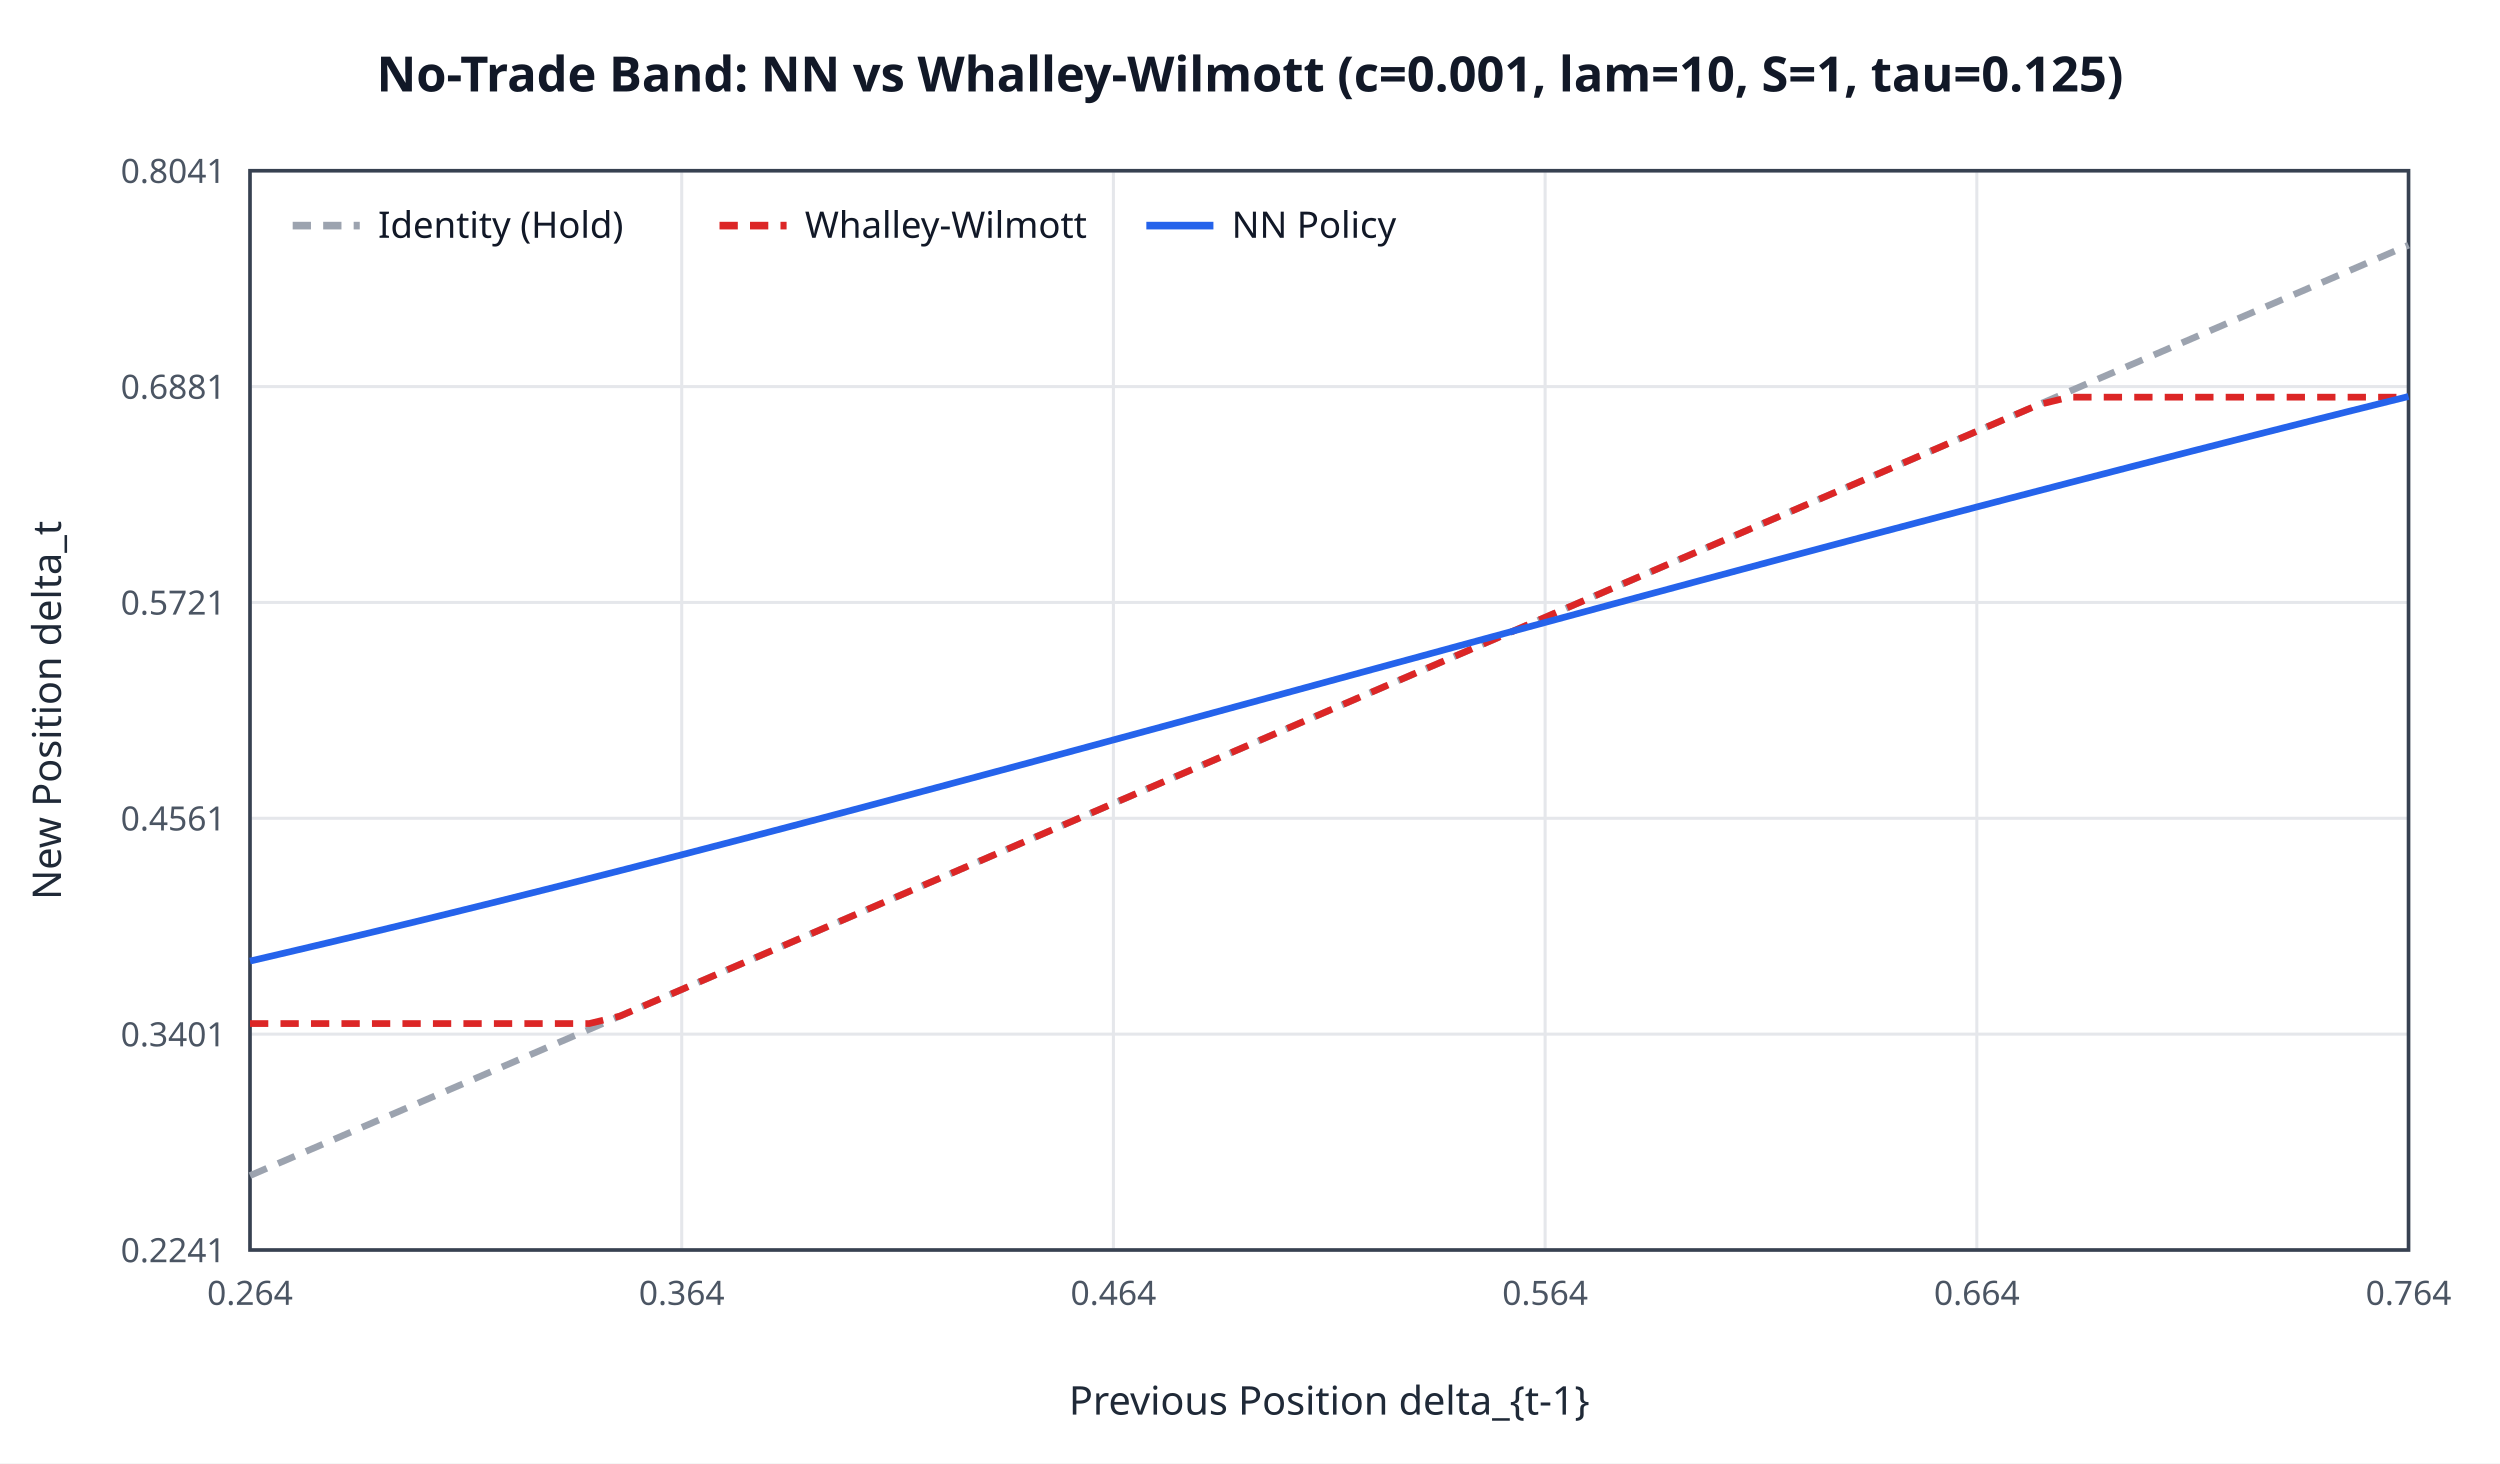
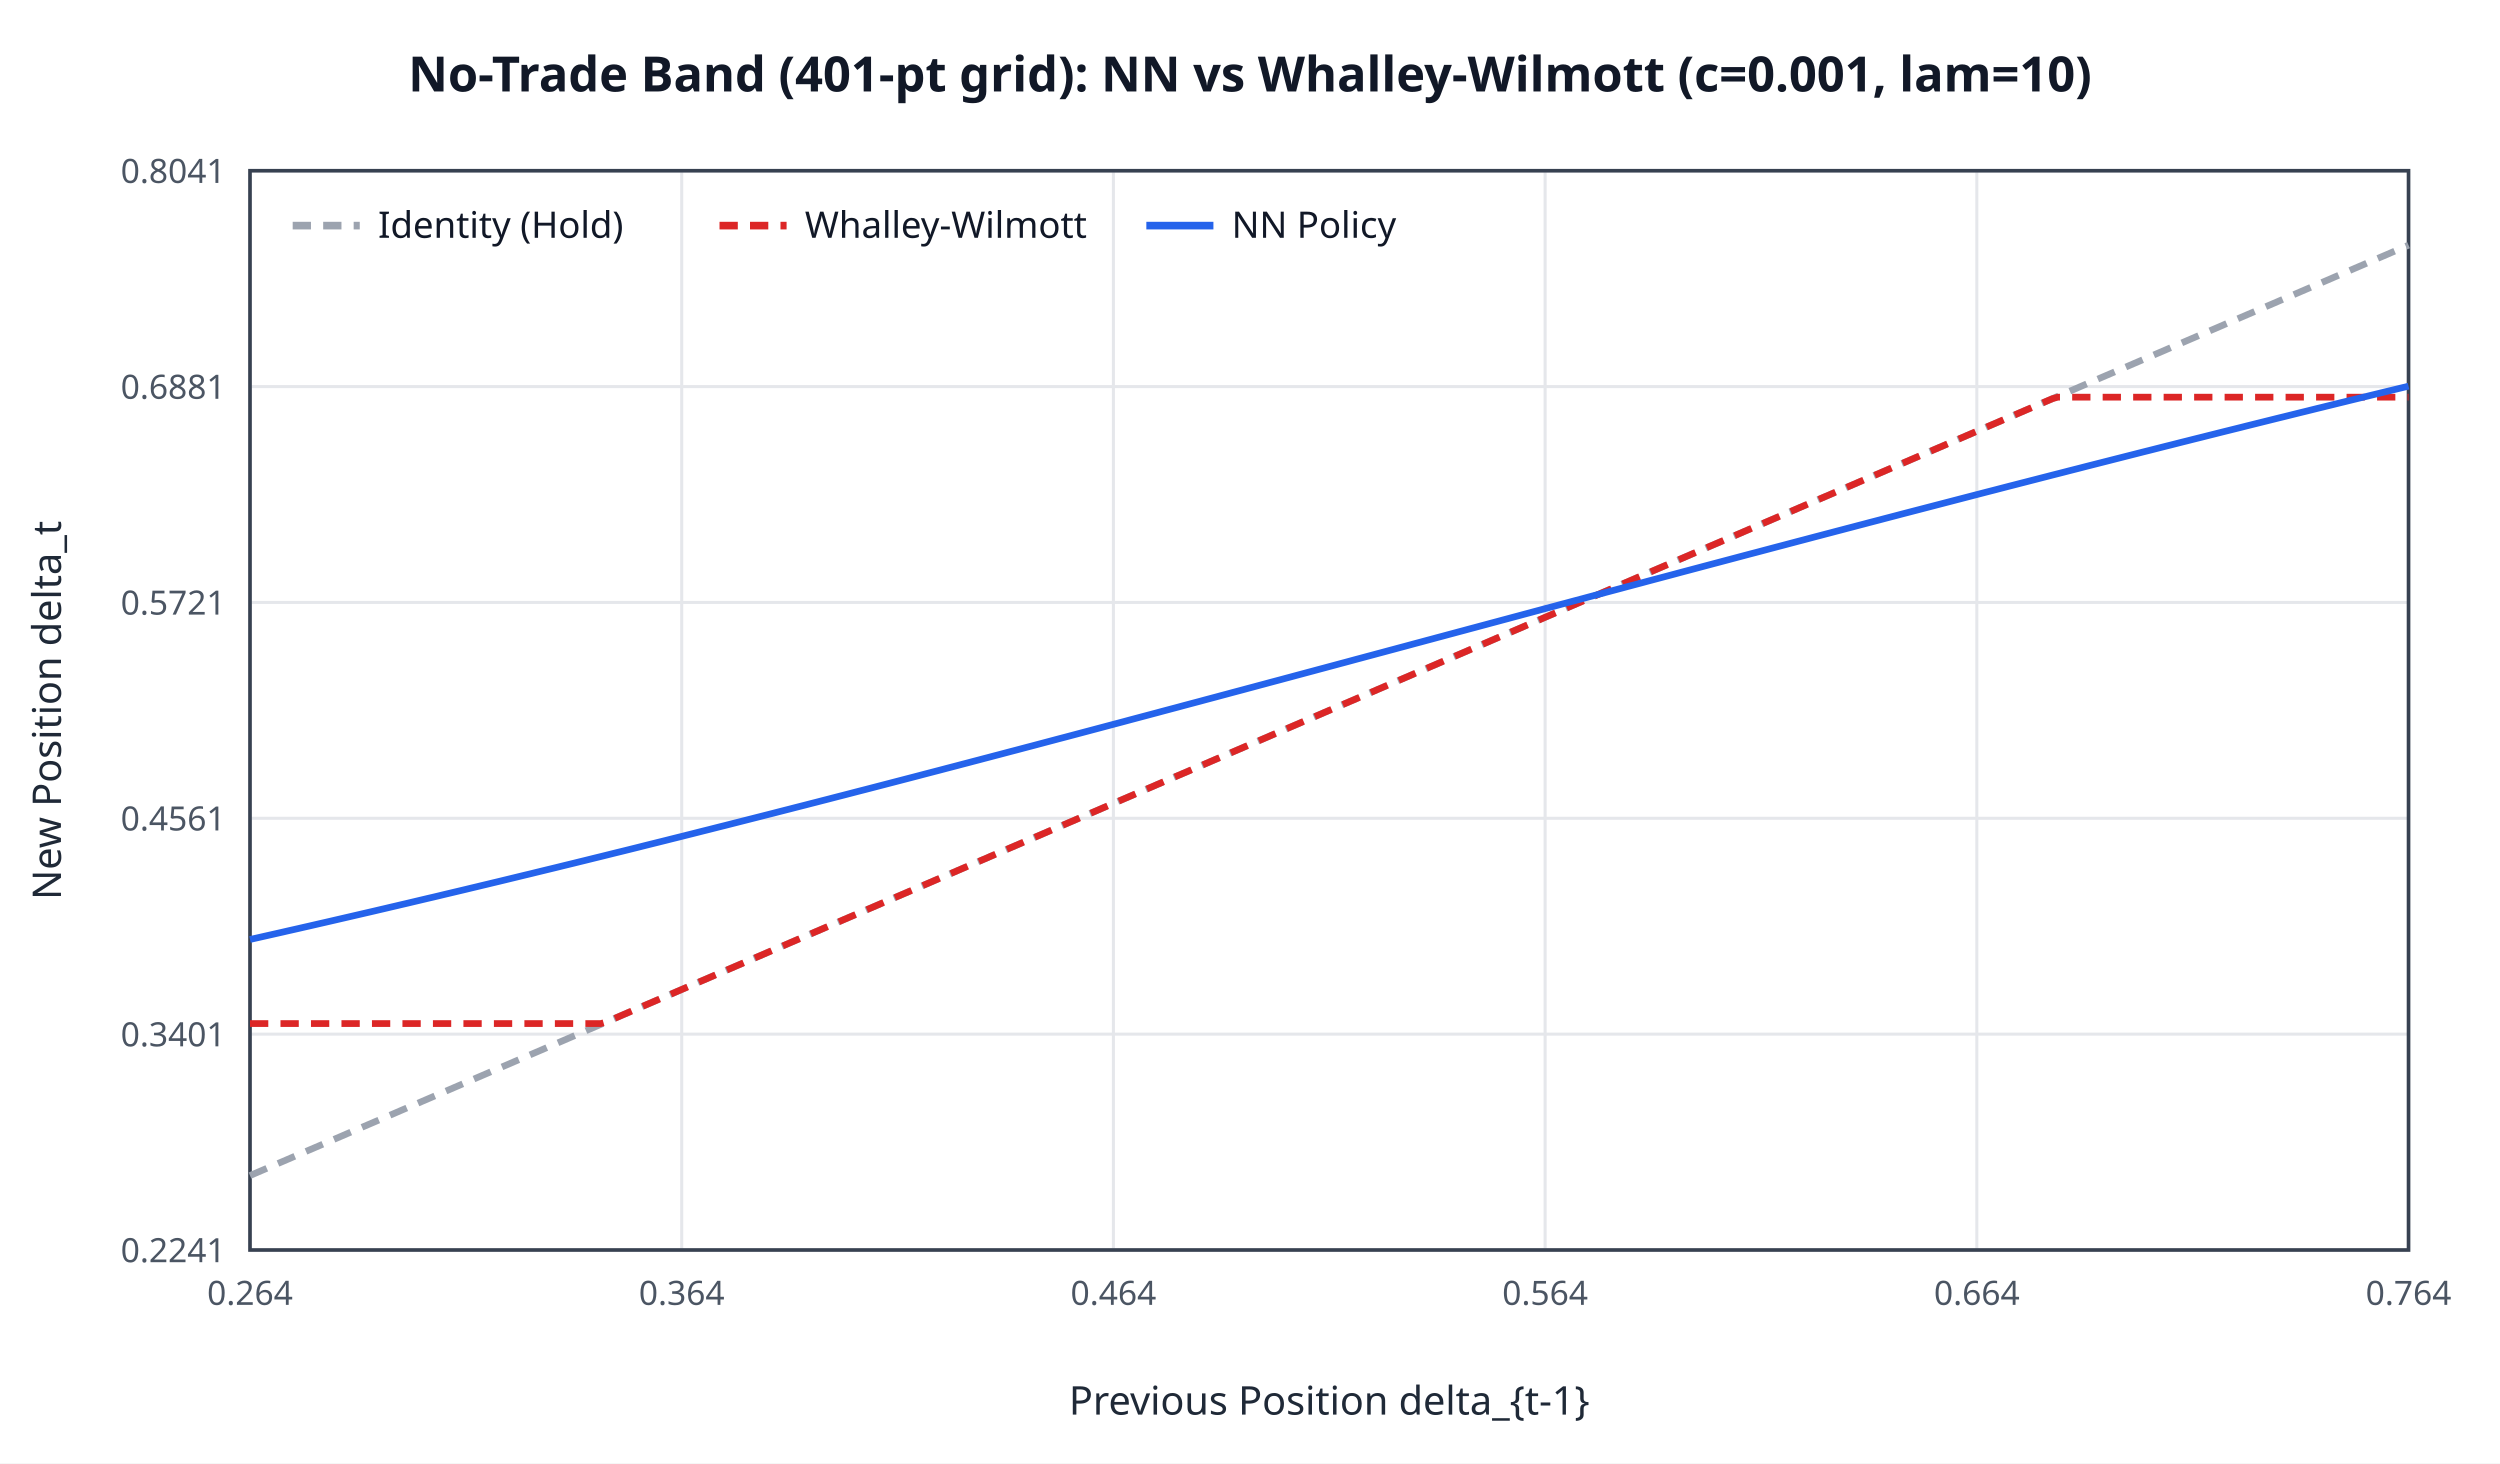
<svg xmlns="http://www.w3.org/2000/svg" width="820" height="480" viewBox="0 0 820 480">
  <rect width="820" height="480" fill="#ffffff" />
-   <text x="410" y="30" text-anchor="middle" font-family="sans-serif" font-size="16" font-weight="bold" fill="#111827">No-Trade Band: NN vs Whalley-Wilmott (c=0.001, lam=10, S=1, tau=0.125)</text>
+   <text x="410" y="30" text-anchor="middle" font-family="sans-serif" font-size="16" font-weight="bold" fill="#111827">No-Trade Band (401-pt grid): NN vs Whalley-Wilmott (c=0.001, lam=10)</text>
  <line x1="82" y1="410.0" x2="790.0" y2="410.0" stroke="#e5e7eb" stroke-width="1" />
  <text x="74.0" y="414.0" text-anchor="end" font-family="sans-serif" font-size="11" fill="#4b5563">0.2241</text>
  <line x1="82.0" y1="56" x2="82.0" y2="410.0" stroke="#e5e7eb" stroke-width="1" />
  <text x="82.0" y="428.0" text-anchor="middle" font-family="sans-serif" font-size="11" fill="#4b5563">0.264</text>
  <line x1="82" y1="339.2" x2="790.0" y2="339.2" stroke="#e5e7eb" stroke-width="1" />
  <text x="74.0" y="343.2" text-anchor="end" font-family="sans-serif" font-size="11" fill="#4b5563">0.3401</text>
  <line x1="223.6" y1="56" x2="223.6" y2="410.0" stroke="#e5e7eb" stroke-width="1" />
  <text x="223.6" y="428.0" text-anchor="middle" font-family="sans-serif" font-size="11" fill="#4b5563">0.364</text>
  <line x1="82" y1="268.4" x2="790.0" y2="268.4" stroke="#e5e7eb" stroke-width="1" />
  <text x="74.0" y="272.4" text-anchor="end" font-family="sans-serif" font-size="11" fill="#4b5563">0.4561</text>
  <line x1="365.2" y1="56" x2="365.2" y2="410.0" stroke="#e5e7eb" stroke-width="1" />
  <text x="365.2" y="428.0" text-anchor="middle" font-family="sans-serif" font-size="11" fill="#4b5563">0.464</text>
  <line x1="82" y1="197.6" x2="790.0" y2="197.6" stroke="#e5e7eb" stroke-width="1" />
  <text x="74.0" y="201.6" text-anchor="end" font-family="sans-serif" font-size="11" fill="#4b5563">0.5721</text>
  <line x1="506.8" y1="56" x2="506.8" y2="410.0" stroke="#e5e7eb" stroke-width="1" />
  <text x="506.8" y="428.0" text-anchor="middle" font-family="sans-serif" font-size="11" fill="#4b5563">0.564</text>
  <line x1="82" y1="126.8" x2="790.0" y2="126.8" stroke="#e5e7eb" stroke-width="1" />
  <text x="74.0" y="130.8" text-anchor="end" font-family="sans-serif" font-size="11" fill="#4b5563">0.6881</text>
  <line x1="648.4" y1="56" x2="648.4" y2="410.0" stroke="#e5e7eb" stroke-width="1" />
  <text x="648.4" y="428.0" text-anchor="middle" font-family="sans-serif" font-size="11" fill="#4b5563">0.664</text>
  <line x1="82" y1="56.0" x2="790.0" y2="56.0" stroke="#e5e7eb" stroke-width="1" />
  <text x="74.0" y="60.0" text-anchor="end" font-family="sans-serif" font-size="11" fill="#4b5563">0.8041</text>
  <line x1="790.0" y1="56" x2="790.0" y2="410.0" stroke="#e5e7eb" stroke-width="1" />
  <text x="790.0" y="428.0" text-anchor="middle" font-family="sans-serif" font-size="11" fill="#4b5563">0.764</text>
  <rect x="82" y="56" width="708" height="354" fill="none" stroke="#374151" stroke-width="1.2" />
  <text x="436.0" y="464.0" text-anchor="middle" font-family="sans-serif" font-size="13" fill="#1f2937">Previous Position delta_{t-1}</text>
  <text x="20" y="233.0" text-anchor="middle" font-family="sans-serif" font-size="13" fill="#1f2937" transform="rotate(-90 20 233.0)">New Position delta_t</text>
-   <polyline fill="none" stroke="#9ca3af" stroke-width="2.2" stroke-dasharray="6,4" points="82.00,385.59 92.11,381.23 102.23,376.87 112.34,372.51 122.46,368.15 132.57,363.79 142.69,359.43 152.80,355.07 162.91,350.71 173.03,346.35 183.14,341.99 193.26,337.63 203.37,333.27 213.49,328.91 223.60,324.55 233.71,320.19 243.83,315.83 253.94,311.47 264.06,307.11 274.17,302.75 284.29,298.39 294.40,294.03 304.51,289.67 314.63,285.32 324.74,280.96 334.86,276.60 344.97,272.24 355.09,267.88 365.20,263.52 375.31,259.16 385.43,254.80 395.54,250.44 405.66,246.08 415.77,241.72 425.89,237.36 436.00,233.00 446.11,228.64 456.23,224.28 466.34,219.92 476.46,215.56 486.57,211.20 496.69,206.84 506.80,202.48 516.91,198.12 527.03,193.76 537.14,189.40 547.26,185.04 557.37,180.68 567.49,176.33 577.60,171.97 587.71,167.61 597.83,163.25 607.94,158.89 618.06,154.53 628.17,150.17 638.29,145.81 648.40,141.45 658.51,137.09 668.63,132.73 678.74,128.37 688.86,124.01 698.97,119.65 709.09,115.29 719.20,110.93 729.31,106.57 739.43,102.21 749.54,97.85 759.66,93.49 769.77,89.13 779.89,84.77 790.00,80.41 " />
-   <polyline fill="none" stroke="#dc2626" stroke-width="2.2" stroke-dasharray="6,4" points="82.00,335.73 92.11,335.73 102.23,335.73 112.34,335.73 122.46,335.73 132.57,335.73 142.69,335.73 152.80,335.73 162.91,335.73 173.03,335.73 183.14,335.73 193.26,335.73 203.37,333.27 213.49,328.91 223.60,324.55 233.71,320.19 243.83,315.83 253.94,311.47 264.06,307.11 274.17,302.75 284.29,298.39 294.40,294.03 304.51,289.67 314.63,285.32 324.74,280.96 334.86,276.60 344.97,272.24 355.09,267.88 365.20,263.52 375.31,259.16 385.43,254.80 395.54,250.44 405.66,246.08 415.77,241.72 425.89,237.36 436.00,233.00 446.11,228.64 456.23,224.28 466.34,219.92 476.46,215.56 486.57,211.20 496.69,206.84 506.80,202.48 516.91,198.12 527.03,193.76 537.14,189.40 547.26,185.04 557.37,180.68 567.49,176.33 577.60,171.97 587.71,167.61 597.83,163.25 607.94,158.89 618.06,154.53 628.17,150.17 638.29,145.81 648.40,141.45 658.51,137.09 668.63,132.73 678.74,130.27 688.86,130.27 698.97,130.27 709.09,130.27 719.20,130.27 729.31,130.27 739.43,130.27 749.54,130.27 759.66,130.27 769.77,130.27 779.89,130.27 790.00,130.27 " />
-   <polyline fill="none" stroke="#2563eb" stroke-width="2.2" points="82.00,315.23 92.11,312.87 102.23,310.49 112.34,308.09 122.46,305.67 132.57,303.22 142.69,300.76 152.80,298.27 162.91,295.77 173.03,293.24 183.14,290.70 193.26,288.14 203.37,285.57 213.49,282.97 223.60,280.37 233.71,277.74 243.83,275.11 253.94,272.46 264.06,269.80 274.17,267.13 284.29,264.45 294.40,261.75 304.51,259.05 314.63,256.34 324.74,253.62 334.86,250.90 344.97,248.17 355.09,245.43 365.20,242.69 375.31,239.95 385.43,237.20 395.54,234.45 405.66,231.69 415.77,228.94 425.89,226.18 436.00,223.42 446.11,220.67 456.23,217.91 466.34,215.16 476.46,212.40 486.57,209.65 496.69,206.90 506.80,204.16 516.91,201.42 527.03,198.68 537.14,195.94 547.26,193.22 557.37,190.49 567.49,187.78 577.60,185.06 587.71,182.36 597.83,179.66 607.94,176.97 618.06,174.29 628.17,171.61 638.29,168.94 648.40,166.28 658.51,163.63 668.63,160.99 678.74,158.35 688.86,155.73 698.97,153.11 709.09,150.51 719.20,147.91 729.31,145.33 739.43,142.75 749.54,140.19 759.66,137.63 769.77,135.09 779.89,132.56 790.00,130.04 " />
+   <polyline fill="none" stroke="#9ca3af" stroke-width="2.2" stroke-dasharray="6,4" points="82.00,385.59 83.77,384.82 85.54,384.06 87.31,383.30 89.08,382.53 90.85,381.77 92.62,381.01 94.39,380.25 96.16,379.48 97.93,378.72 99.70,377.96 101.47,377.19 103.24,376.43 105.01,375.67 106.78,374.91 108.55,374.14 110.32,373.38 112.09,372.62 113.86,371.85 115.63,371.09 117.40,370.33 119.17,369.56 120.94,368.80 122.71,368.04 124.48,367.28 126.25,366.51 128.02,365.75 129.79,364.99 131.56,364.22 133.33,363.46 135.10,362.70 136.87,361.94 138.64,361.17 140.41,360.41 142.18,359.65 143.95,358.88 145.72,358.12 147.49,357.36 149.26,356.59 151.03,355.83 152.80,355.07 154.57,354.31 156.34,353.54 158.11,352.78 159.88,352.02 161.65,351.25 163.42,350.49 165.19,349.73 166.96,348.97 168.73,348.20 170.50,347.44 172.27,346.68 174.04,345.91 175.81,345.15 177.58,344.39 179.35,343.62 181.12,342.86 182.89,342.10 184.66,341.34 186.43,340.57 188.20,339.81 189.97,339.05 191.74,338.28 193.51,337.52 195.28,336.76 197.05,336.00 198.82,335.23 200.59,334.47 202.36,333.71 204.13,332.94 205.90,332.18 207.67,331.42 209.44,330.66 211.21,329.89 212.98,329.13 214.75,328.37 216.52,327.60 218.29,326.84 220.06,326.08 221.83,325.31 223.60,324.55 225.37,323.79 227.14,323.03 228.91,322.26 230.68,321.50 232.45,320.74 234.22,319.97 235.99,319.21 237.76,318.45 239.53,317.69 241.30,316.92 243.07,316.16 244.84,315.40 246.61,314.63 248.38,313.87 250.15,313.11 251.92,312.34 253.69,311.58 255.46,310.82 257.23,310.06 259.00,309.29 260.77,308.53 262.54,307.77 264.31,307.00 266.08,306.24 267.85,305.48 269.62,304.72 271.39,303.95 273.16,303.19 274.93,302.43 276.70,301.66 278.47,300.90 280.24,300.14 282.01,299.38 283.78,298.61 285.55,297.85 287.32,297.09 289.09,296.32 290.86,295.56 292.63,294.80 294.40,294.03 296.17,293.27 297.94,292.51 299.71,291.75 301.48,290.98 303.25,290.22 305.02,289.46 306.79,288.69 308.56,287.93 310.33,287.17 312.10,286.41 313.87,285.64 315.64,284.88 317.41,284.12 319.18,283.35 320.95,282.59 322.72,281.83 324.49,281.06 326.26,280.30 328.03,279.54 329.80,278.78 331.57,278.01 333.34,277.25 335.11,276.49 336.88,275.72 338.65,274.96 340.42,274.20 342.19,273.44 343.96,272.67 345.73,271.91 347.50,271.15 349.27,270.38 351.04,269.62 352.81,268.86 354.58,268.09 356.35,267.33 358.12,266.57 359.89,265.81 361.66,265.04 363.43,264.28 365.20,263.52 366.97,262.75 368.74,261.99 370.51,261.23 372.28,260.47 374.05,259.70 375.82,258.94 377.59,258.18 379.36,257.41 381.13,256.65 382.90,255.89 384.67,255.12 386.44,254.36 388.21,253.60 389.98,252.84 391.75,252.07 393.52,251.31 395.29,250.55 397.06,249.78 398.83,249.02 400.60,248.26 402.37,247.50 404.14,246.73 405.91,245.97 407.68,245.21 409.45,244.44 411.22,243.68 412.99,242.92 414.76,242.16 416.53,241.39 418.30,240.63 420.07,239.87 421.84,239.10 423.61,238.34 425.38,237.58 427.15,236.81 428.92,236.05 430.69,235.29 432.46,234.53 434.23,233.76 436.00,233.00 437.77,232.24 439.54,231.47 441.31,230.71 443.08,229.95 444.85,229.19 446.62,228.42 448.39,227.66 450.16,226.90 451.93,226.13 453.70,225.37 455.47,224.61 457.24,223.84 459.01,223.08 460.78,222.32 462.55,221.56 464.32,220.79 466.09,220.03 467.86,219.27 469.63,218.50 471.40,217.74 473.17,216.98 474.94,216.22 476.71,215.45 478.48,214.69 480.25,213.93 482.02,213.16 483.79,212.40 485.56,211.64 487.33,210.88 489.10,210.11 490.87,209.35 492.64,208.59 494.41,207.82 496.18,207.06 497.95,206.30 499.72,205.53 501.49,204.77 503.26,204.01 505.03,203.25 506.80,202.48 508.57,201.72 510.34,200.96 512.11,200.19 513.88,199.43 515.65,198.67 517.42,197.91 519.19,197.14 520.96,196.38 522.73,195.62 524.50,194.85 526.27,194.09 528.04,193.33 529.81,192.56 531.58,191.80 533.35,191.04 535.12,190.28 536.89,189.51 538.66,188.75 540.43,187.99 542.20,187.22 543.97,186.46 545.74,185.70 547.51,184.94 549.28,184.17 551.05,183.41 552.82,182.65 554.59,181.88 556.36,181.12 558.13,180.36 559.90,179.59 561.67,178.83 563.44,178.07 565.21,177.31 566.98,176.54 568.75,175.78 570.52,175.02 572.29,174.25 574.06,173.49 575.83,172.73 577.60,171.97 579.37,171.20 581.14,170.44 582.91,169.68 584.68,168.91 586.45,168.15 588.22,167.39 589.99,166.62 591.76,165.86 593.53,165.10 595.30,164.34 597.07,163.57 598.84,162.81 600.61,162.05 602.38,161.28 604.15,160.52 605.92,159.76 607.69,159.00 609.46,158.23 611.23,157.47 613.00,156.71 614.77,155.94 616.54,155.18 618.31,154.42 620.08,153.66 621.85,152.89 623.62,152.13 625.39,151.37 627.16,150.60 628.93,149.84 630.70,149.08 632.47,148.31 634.24,147.55 636.01,146.79 637.78,146.03 639.55,145.26 641.32,144.50 643.09,143.74 644.86,142.97 646.63,142.21 648.40,141.45 650.17,140.69 651.94,139.92 653.71,139.16 655.48,138.40 657.25,137.63 659.02,136.87 660.79,136.11 662.56,135.34 664.33,134.58 666.10,133.82 667.87,133.06 669.64,132.29 671.41,131.53 673.18,130.77 674.95,130.00 676.72,129.24 678.49,128.48 680.26,127.72 682.03,126.95 683.80,126.19 685.57,125.43 687.34,124.66 689.11,123.90 690.88,123.14 692.65,122.38 694.42,121.61 696.19,120.85 697.96,120.09 699.73,119.32 701.50,118.56 703.27,117.80 705.04,117.03 706.81,116.27 708.58,115.51 710.35,114.75 712.12,113.98 713.89,113.22 715.66,112.46 717.43,111.69 719.20,110.93 720.97,110.17 722.74,109.41 724.51,108.64 726.28,107.88 728.05,107.12 729.82,106.35 731.59,105.59 733.36,104.83 735.13,104.06 736.90,103.30 738.67,102.54 740.44,101.78 742.21,101.01 743.98,100.25 745.75,99.49 747.52,98.72 749.29,97.96 751.06,97.20 752.83,96.44 754.60,95.67 756.37,94.91 758.14,94.15 759.91,93.38 761.68,92.62 763.45,91.86 765.22,91.09 766.99,90.33 768.76,89.57 770.53,88.81 772.30,88.04 774.07,87.28 775.84,86.52 777.61,85.75 779.38,84.99 781.15,84.23 782.92,83.47 784.69,82.70 786.46,81.94 788.23,81.18 790.00,80.41 " />
+   <polyline fill="none" stroke="#dc2626" stroke-width="2.2" stroke-dasharray="6,4" points="82.00,335.73 83.77,335.73 85.54,335.73 87.31,335.73 89.08,335.73 90.85,335.73 92.62,335.73 94.39,335.73 96.16,335.73 97.93,335.73 99.70,335.73 101.47,335.73 103.24,335.73 105.01,335.73 106.78,335.73 108.55,335.73 110.32,335.73 112.09,335.73 113.86,335.73 115.63,335.73 117.40,335.73 119.17,335.73 120.94,335.73 122.71,335.73 124.48,335.73 126.25,335.73 128.02,335.73 129.79,335.73 131.56,335.73 133.33,335.73 135.10,335.73 136.87,335.73 138.64,335.73 140.41,335.73 142.18,335.73 143.95,335.73 145.72,335.73 147.49,335.73 149.26,335.73 151.03,335.73 152.80,335.73 154.57,335.73 156.34,335.73 158.11,335.73 159.88,335.73 161.65,335.73 163.42,335.73 165.19,335.73 166.96,335.73 168.73,335.73 170.50,335.73 172.27,335.73 174.04,335.73 175.81,335.73 177.58,335.73 179.35,335.73 181.12,335.73 182.89,335.73 184.66,335.73 186.43,335.73 188.20,335.73 189.97,335.73 191.74,335.73 193.51,335.73 195.28,335.73 197.05,335.73 198.82,335.23 200.59,334.47 202.36,333.71 204.13,332.94 205.90,332.18 207.67,331.42 209.44,330.66 211.21,329.89 212.98,329.13 214.75,328.37 216.52,327.60 218.29,326.84 220.06,326.08 221.83,325.31 223.60,324.55 225.37,323.79 227.14,323.03 228.91,322.26 230.68,321.50 232.45,320.74 234.22,319.97 235.99,319.21 237.76,318.45 239.53,317.69 241.30,316.92 243.07,316.16 244.84,315.40 246.61,314.63 248.38,313.87 250.15,313.11 251.92,312.34 253.69,311.58 255.46,310.82 257.23,310.06 259.00,309.29 260.77,308.53 262.54,307.77 264.31,307.00 266.08,306.24 267.85,305.48 269.62,304.72 271.39,303.95 273.16,303.19 274.93,302.43 276.70,301.66 278.47,300.90 280.24,300.14 282.01,299.38 283.78,298.61 285.55,297.85 287.32,297.09 289.09,296.32 290.86,295.56 292.63,294.80 294.40,294.03 296.17,293.27 297.94,292.51 299.71,291.75 301.48,290.98 303.25,290.22 305.02,289.46 306.79,288.69 308.56,287.93 310.33,287.17 312.10,286.41 313.87,285.64 315.64,284.88 317.41,284.12 319.18,283.35 320.95,282.59 322.72,281.83 324.49,281.06 326.26,280.30 328.03,279.54 329.80,278.78 331.57,278.01 333.34,277.25 335.11,276.49 336.88,275.72 338.65,274.96 340.42,274.20 342.19,273.44 343.96,272.67 345.73,271.91 347.50,271.15 349.27,270.38 351.04,269.62 352.81,268.86 354.58,268.09 356.35,267.33 358.12,266.57 359.89,265.81 361.66,265.04 363.43,264.28 365.20,263.52 366.97,262.75 368.74,261.99 370.51,261.23 372.28,260.47 374.05,259.70 375.82,258.94 377.59,258.18 379.36,257.41 381.13,256.65 382.90,255.89 384.67,255.12 386.44,254.36 388.21,253.60 389.98,252.84 391.75,252.07 393.52,251.31 395.29,250.55 397.06,249.78 398.83,249.02 400.60,248.26 402.37,247.50 404.14,246.73 405.91,245.97 407.68,245.21 409.45,244.44 411.22,243.68 412.99,242.92 414.76,242.16 416.53,241.39 418.30,240.63 420.07,239.87 421.84,239.10 423.61,238.34 425.38,237.58 427.15,236.81 428.92,236.05 430.69,235.29 432.46,234.53 434.23,233.76 436.00,233.00 437.77,232.24 439.54,231.47 441.31,230.71 443.08,229.95 444.85,229.19 446.62,228.42 448.39,227.66 450.16,226.90 451.93,226.13 453.70,225.37 455.47,224.61 457.24,223.84 459.01,223.08 460.78,222.32 462.55,221.56 464.32,220.79 466.09,220.03 467.86,219.27 469.63,218.50 471.40,217.74 473.17,216.98 474.94,216.22 476.71,215.45 478.48,214.69 480.25,213.93 482.02,213.16 483.79,212.40 485.56,211.64 487.33,210.88 489.10,210.11 490.87,209.35 492.64,208.59 494.41,207.82 496.18,207.06 497.95,206.30 499.72,205.53 501.49,204.77 503.26,204.01 505.03,203.25 506.80,202.48 508.57,201.72 510.34,200.96 512.11,200.19 513.88,199.43 515.65,198.67 517.42,197.91 519.19,197.14 520.96,196.38 522.73,195.62 524.50,194.85 526.27,194.09 528.04,193.33 529.81,192.56 531.58,191.80 533.35,191.04 535.12,190.28 536.89,189.51 538.66,188.75 540.43,187.99 542.20,187.22 543.97,186.46 545.74,185.70 547.51,184.94 549.28,184.17 551.05,183.41 552.82,182.65 554.59,181.88 556.36,181.12 558.13,180.36 559.90,179.59 561.67,178.83 563.44,178.07 565.21,177.31 566.98,176.54 568.75,175.78 570.52,175.02 572.29,174.25 574.06,173.49 575.83,172.73 577.60,171.97 579.37,171.20 581.14,170.44 582.91,169.68 584.68,168.91 586.45,168.15 588.22,167.39 589.99,166.62 591.76,165.86 593.53,165.10 595.30,164.34 597.07,163.57 598.84,162.81 600.61,162.05 602.38,161.28 604.15,160.52 605.92,159.76 607.69,159.00 609.46,158.23 611.23,157.47 613.00,156.71 614.77,155.94 616.54,155.18 618.31,154.42 620.08,153.66 621.85,152.89 623.62,152.13 625.39,151.37 627.16,150.60 628.93,149.84 630.70,149.08 632.47,148.31 634.24,147.55 636.01,146.79 637.78,146.03 639.55,145.26 641.32,144.50 643.09,143.74 644.86,142.97 646.63,142.21 648.40,141.45 650.17,140.69 651.94,139.92 653.71,139.16 655.48,138.40 657.25,137.63 659.02,136.87 660.79,136.11 662.56,135.34 664.33,134.58 666.10,133.82 667.87,133.06 669.64,132.29 671.41,131.53 673.18,130.77 674.95,130.27 676.72,130.27 678.49,130.27 680.26,130.27 682.03,130.27 683.80,130.27 685.57,130.27 687.34,130.27 689.11,130.27 690.88,130.27 692.65,130.27 694.42,130.27 696.19,130.27 697.96,130.27 699.73,130.27 701.50,130.27 703.27,130.27 705.04,130.27 706.81,130.27 708.58,130.27 710.35,130.27 712.12,130.27 713.89,130.27 715.66,130.27 717.43,130.27 719.20,130.27 720.97,130.27 722.74,130.27 724.51,130.27 726.28,130.27 728.05,130.27 729.82,130.27 731.59,130.27 733.36,130.27 735.13,130.27 736.90,130.27 738.67,130.27 740.44,130.27 742.21,130.27 743.98,130.27 745.75,130.27 747.52,130.27 749.29,130.27 751.06,130.27 752.83,130.27 754.60,130.27 756.37,130.27 758.14,130.27 759.91,130.27 761.68,130.27 763.45,130.27 765.22,130.27 766.99,130.27 768.76,130.27 770.53,130.27 772.30,130.27 774.07,130.27 775.84,130.27 777.61,130.27 779.38,130.27 781.15,130.27 782.92,130.27 784.69,130.27 786.46,130.27 788.23,130.27 790.00,130.27 " />
+   <polyline fill="none" stroke="#2563eb" stroke-width="2.2" points="82.00,308.15 83.77,307.75 85.54,307.35 87.31,306.95 89.08,306.55 90.85,306.15 92.62,305.75 94.39,305.34 96.16,304.94 97.93,304.54 99.70,304.13 101.47,303.73 103.24,303.32 105.01,302.91 106.78,302.51 108.55,302.10 110.32,301.69 112.09,301.28 113.86,300.87 115.63,300.46 117.40,300.05 119.17,299.64 120.94,299.23 122.71,298.82 124.48,298.40 126.25,297.99 128.02,297.57 129.79,297.16 131.56,296.74 133.33,296.33 135.10,295.91 136.87,295.49 138.64,295.07 140.41,294.65 142.18,294.24 143.95,293.82 145.72,293.39 147.49,292.97 149.26,292.55 151.03,292.13 152.80,291.71 154.57,291.28 156.34,290.86 158.11,290.43 159.88,290.01 161.65,289.58 163.42,289.16 165.19,288.73 166.96,288.30 168.73,287.87 170.50,287.44 172.27,287.01 174.04,286.59 175.81,286.15 177.58,285.72 179.35,285.29 181.12,284.86 182.89,284.43 184.66,283.99 186.43,283.56 188.20,283.13 189.97,282.69 191.74,282.26 193.51,281.82 195.28,281.38 197.05,280.95 198.82,280.51 200.59,280.07 202.36,279.63 204.13,279.20 205.90,278.76 207.67,278.32 209.44,277.88 211.21,277.43 212.98,276.99 214.75,276.55 216.52,276.11 218.29,275.67 220.06,275.22 221.83,274.78 223.60,274.34 225.37,273.89 227.14,273.45 228.91,273.00 230.68,272.55 232.45,272.11 234.22,271.66 235.99,271.21 237.76,270.77 239.53,270.32 241.30,269.87 243.07,269.42 244.84,268.97 246.61,268.52 248.38,268.07 250.15,267.62 251.92,267.17 253.69,266.72 255.46,266.26 257.23,265.81 259.00,265.36 260.77,264.90 262.54,264.45 264.31,264.00 266.08,263.54 267.85,263.09 269.62,262.63 271.39,262.18 273.16,261.72 274.93,261.26 276.70,260.81 278.47,260.35 280.24,259.89 282.01,259.43 283.78,258.98 285.55,258.52 287.32,258.06 289.09,257.60 290.86,257.14 292.63,256.68 294.40,256.22 296.17,255.76 297.94,255.30 299.71,254.84 301.48,254.38 303.25,253.91 305.02,253.45 306.79,252.99 308.56,252.53 310.33,252.06 312.10,251.60 313.87,251.14 315.64,250.67 317.41,250.21 319.18,249.74 320.95,249.28 322.72,248.81 324.49,248.35 326.26,247.88 328.03,247.42 329.80,246.95 331.57,246.48 333.34,246.02 335.11,245.55 336.88,245.08 338.65,244.62 340.42,244.15 342.19,243.68 343.96,243.21 345.73,242.74 347.50,242.27 349.27,241.81 351.04,241.34 352.81,240.87 354.58,240.40 356.35,239.93 358.12,239.46 359.89,238.99 361.66,238.52 363.43,238.05 365.20,237.58 366.97,237.11 368.74,236.64 370.51,236.16 372.28,235.69 374.05,235.22 375.82,234.75 377.59,234.28 379.36,233.81 381.13,233.33 382.90,232.86 384.67,232.39 386.44,231.92 388.21,231.44 389.98,230.97 391.75,230.50 393.52,230.03 395.29,229.55 397.06,229.08 398.83,228.61 400.60,228.13 402.37,227.66 404.14,227.18 405.91,226.71 407.68,226.24 409.45,225.76 411.22,225.29 412.99,224.81 414.76,224.34 416.53,223.86 418.30,223.39 420.07,222.92 421.84,222.44 423.61,221.97 425.38,221.49 427.15,221.02 428.92,220.54 430.69,220.07 432.46,219.59 434.23,219.12 436.00,218.64 437.77,218.17 439.54,217.69 441.31,217.22 443.08,216.74 444.85,216.26 446.62,215.79 448.39,215.31 450.16,214.84 451.93,214.36 453.70,213.89 455.47,213.41 457.24,212.94 459.01,212.46 460.78,211.99 462.55,211.51 464.32,211.03 466.09,210.56 467.86,210.08 469.63,209.61 471.40,209.13 473.17,208.66 474.94,208.18 476.71,207.71 478.48,207.23 480.25,206.76 482.02,206.28 483.79,205.81 485.56,205.33 487.33,204.86 489.10,204.38 490.87,203.91 492.64,203.43 494.41,202.96 496.18,202.48 497.95,202.01 499.72,201.53 501.49,201.06 503.26,200.58 505.03,200.11 506.80,199.63 508.57,199.16 510.34,198.69 512.11,198.21 513.88,197.74 515.65,197.26 517.42,196.79 519.19,196.32 520.96,195.84 522.73,195.37 524.50,194.90 526.27,194.42 528.04,193.95 529.81,193.48 531.58,193.01 533.35,192.53 535.12,192.06 536.89,191.59 538.66,191.12 540.43,190.64 542.20,190.17 543.97,189.70 545.74,189.23 547.51,188.76 549.28,188.29 551.05,187.81 552.82,187.34 554.59,186.87 556.36,186.40 558.13,185.93 559.90,185.46 561.67,184.99 563.44,184.52 565.21,184.05 566.98,183.58 568.75,183.11 570.52,182.64 572.29,182.17 574.06,181.70 575.83,181.24 577.60,180.77 579.37,180.30 581.14,179.83 582.91,179.36 584.68,178.90 586.45,178.43 588.22,177.96 589.99,177.49 591.76,177.03 593.53,176.56 595.30,176.09 597.07,175.63 598.84,175.16 600.61,174.70 602.38,174.23 604.15,173.77 605.92,173.30 607.69,172.84 609.46,172.37 611.23,171.91 613.00,171.44 614.77,170.98 616.54,170.52 618.31,170.05 620.08,169.59 621.85,169.13 623.62,168.66 625.39,168.20 627.16,167.74 628.93,167.28 630.70,166.82 632.47,166.36 634.24,165.90 636.01,165.44 637.78,164.98 639.55,164.52 641.32,164.06 643.09,163.60 644.86,163.14 646.63,162.68 648.40,162.22 650.17,161.76 651.94,161.30 653.71,160.85 655.48,160.39 657.25,159.93 659.02,159.47 660.79,159.02 662.56,158.56 664.33,158.11 666.10,157.65 667.87,157.20 669.64,156.74 671.41,156.29 673.18,155.83 674.95,155.38 676.72,154.93 678.49,154.47 680.26,154.02 682.03,153.57 683.80,153.11 685.57,152.66 687.34,152.21 689.11,151.76 690.88,151.31 692.65,150.86 694.42,150.41 696.19,149.96 697.96,149.51 699.73,149.06 701.50,148.61 703.27,148.16 705.04,147.72 706.81,147.27 708.58,146.82 710.35,146.37 712.12,145.93 713.89,145.48 715.66,145.03 717.43,144.59 719.20,144.14 720.97,143.70 722.74,143.26 724.51,142.81 726.28,142.37 728.05,141.92 729.82,141.48 731.59,141.04 733.36,140.60 735.13,140.16 736.90,139.71 738.67,139.27 740.44,138.83 742.21,138.39 743.98,137.95 745.75,137.51 747.52,137.07 749.29,136.64 751.06,136.20 752.83,135.76 754.60,135.32 756.37,134.89 758.14,134.45 759.91,134.01 761.68,133.58 763.45,133.14 765.22,132.71 766.99,132.27 768.76,131.84 770.53,131.40 772.30,130.97 774.07,130.54 775.84,130.11 777.61,129.67 779.38,129.24 781.15,128.81 782.92,128.38 784.69,127.95 786.46,127.52 788.23,127.09 790.00,126.66 " />
  <line x1="96.0" y1="74.0" x2="118.0" y2="74.0" stroke="#9ca3af" stroke-width="2.5" stroke-dasharray="6,4" />
  <text x="124.0" y="78.0" font-family="sans-serif" font-size="12" fill="#111827">Identity (Hold)</text>
  <line x1="236.0" y1="74.0" x2="258.0" y2="74.0" stroke="#dc2626" stroke-width="2.5" stroke-dasharray="6,4" />
  <text x="264.0" y="78.0" font-family="sans-serif" font-size="12" fill="#111827">Whalley-Wilmott</text>
  <line x1="376.0" y1="74.0" x2="398.0" y2="74.0" stroke="#2563eb" stroke-width="2.5" />
  <text x="404.0" y="78.0" font-family="sans-serif" font-size="12" fill="#111827">NN Policy</text>
</svg>
